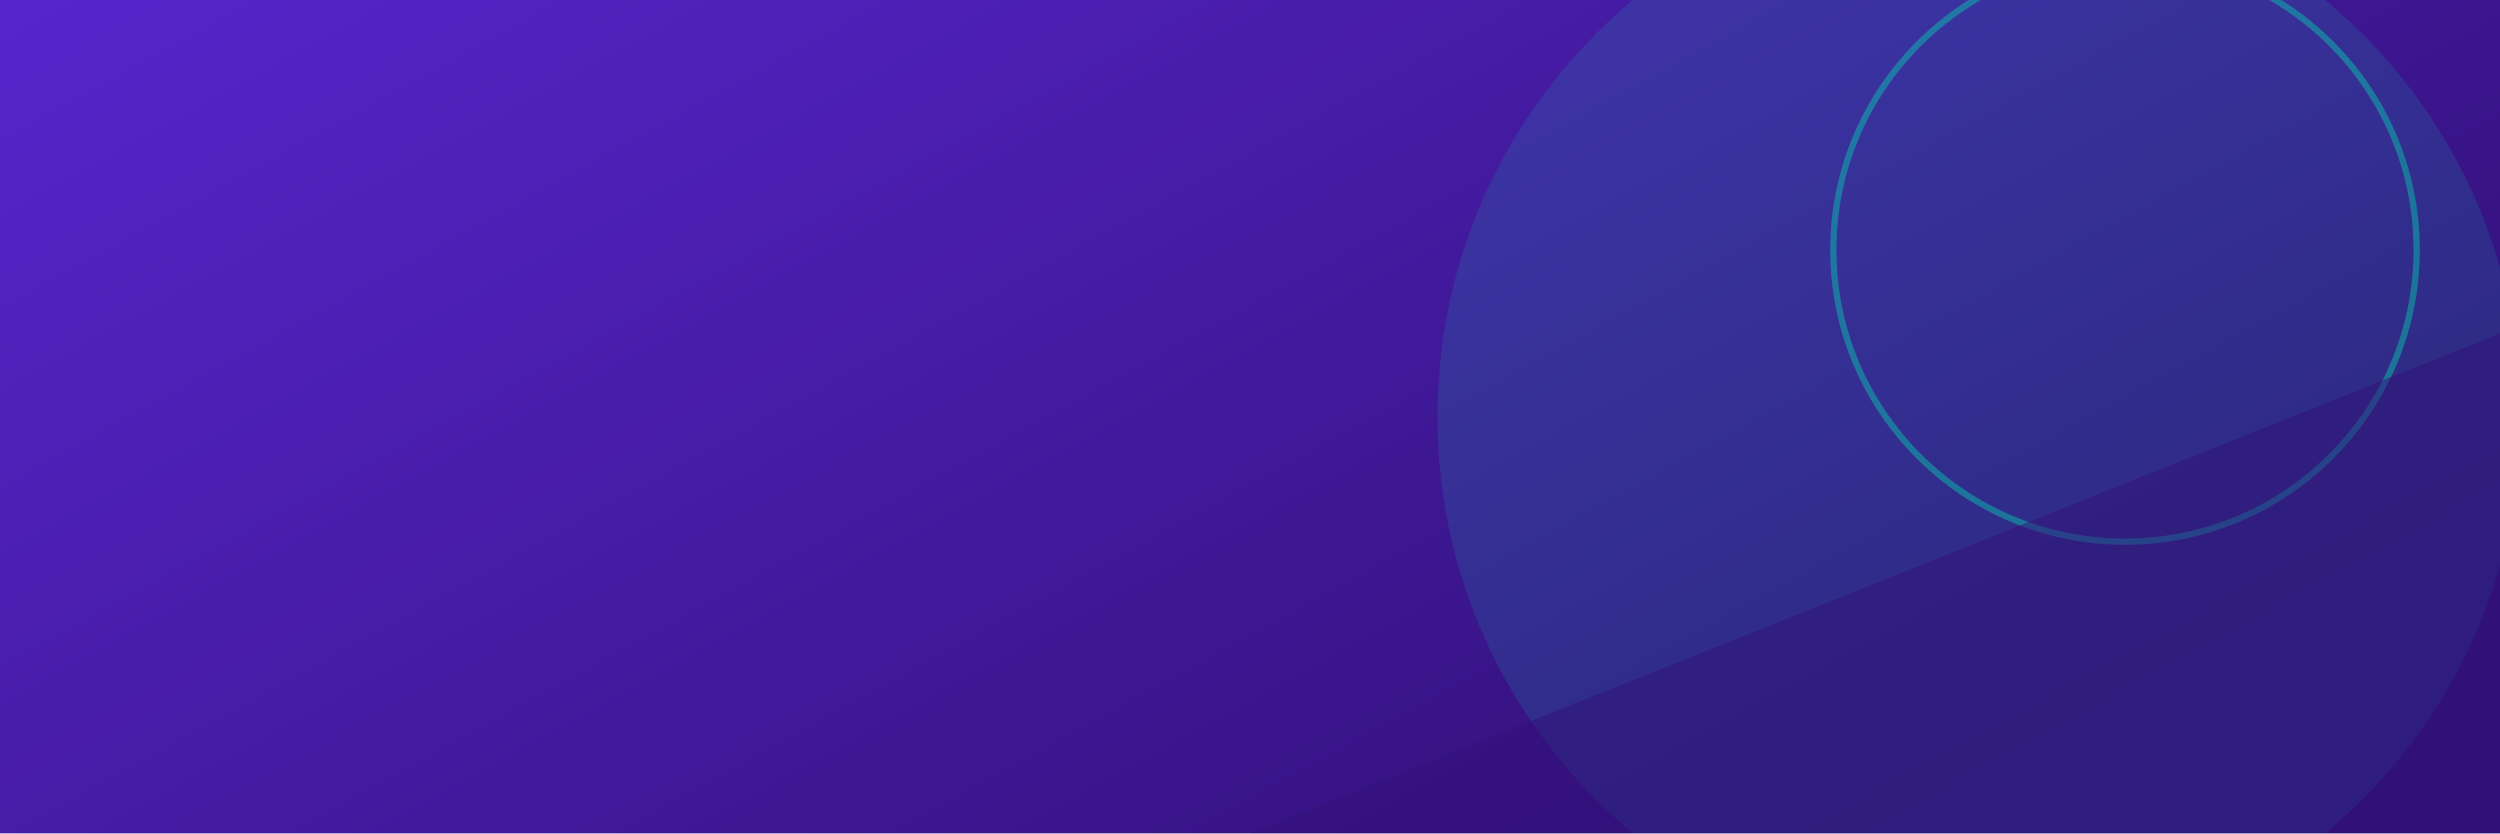
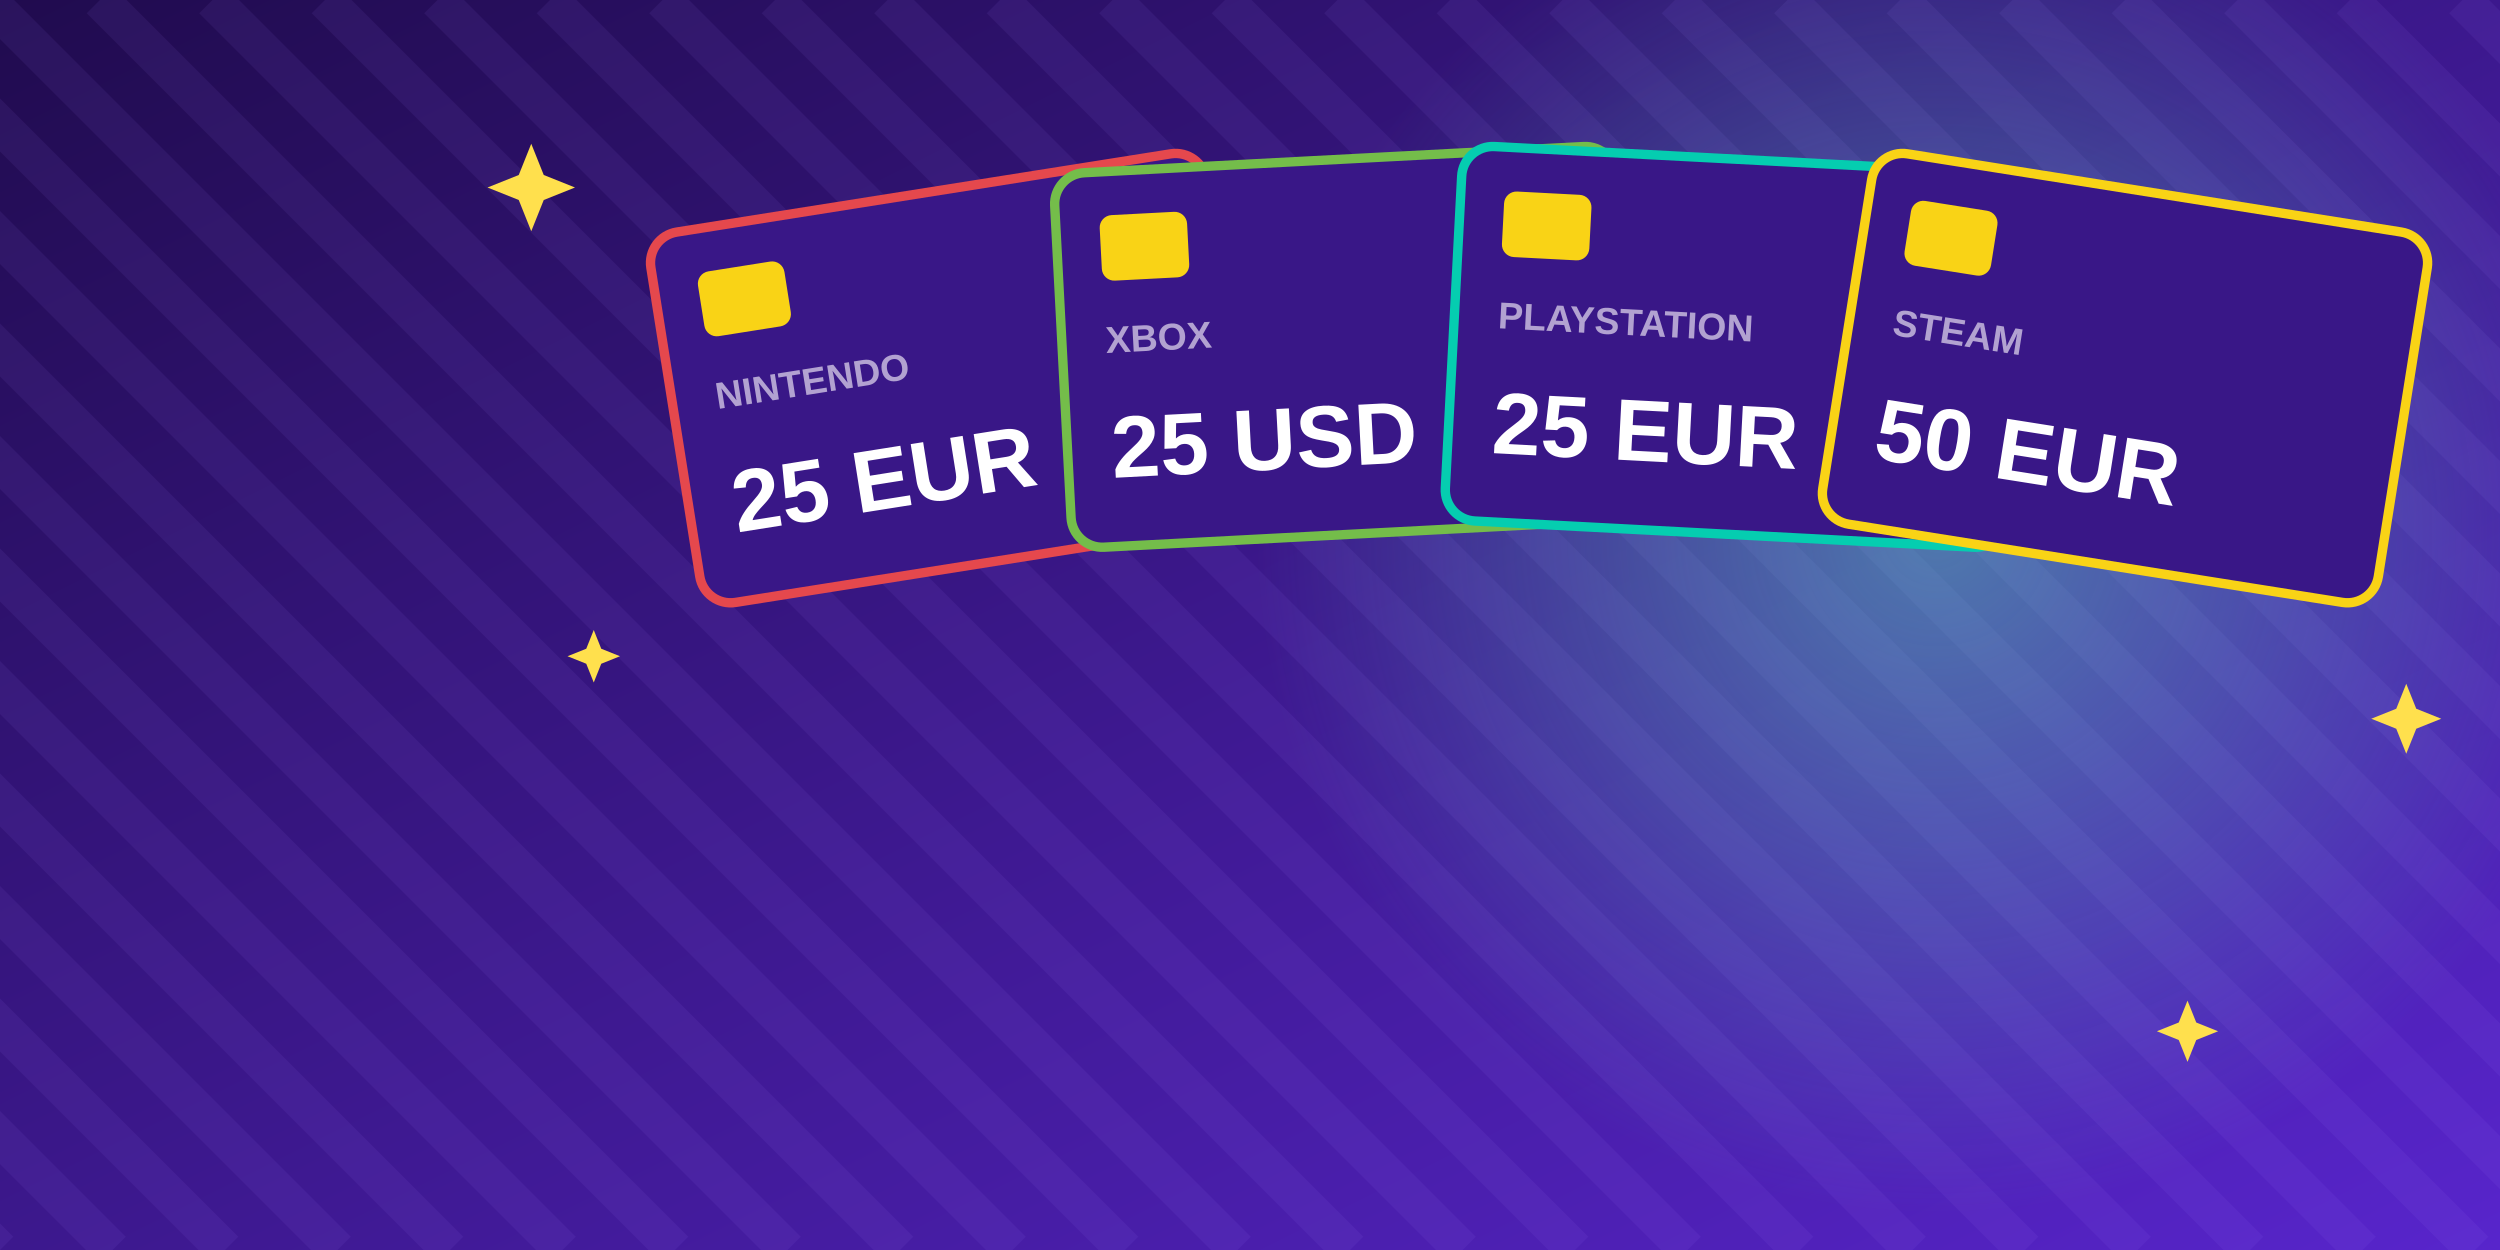
- <svg xmlns="http://www.w3.org/2000/svg" viewBox="0 0 1200 400" preserveAspectRatio="xMidYMid slice" role="img" aria-label="Banner placeholder">
+ <svg xmlns="http://www.w3.org/2000/svg" viewBox="0 0 800 400" preserveAspectRatio="xMidYMid slice" role="img" aria-label="Gift cards, delivered instantly banner art">
  <defs>
-     <linearGradient id="g" x1="0" y1="0" x2="1" y2="0.6">
-       <stop offset="0" stop-color="#5825CC" />
-       <stop offset="1" stop-color="#311078" />
+     <linearGradient id="sky" x1="0" y1="0" x2="1" y2="1">
+       <stop offset="0" stop-color="#200B4E" />
+       <stop offset="1" stop-color="#5825CC" />
    </linearGradient>
+     <radialGradient id="glow">
+       <stop offset="0" stop-color="#FFE04D" stop-opacity="0.65" />
+       <stop offset="1" stop-color="#FFE04D" stop-opacity="0" />
+     </radialGradient>
+     <radialGradient id="tealGlow">
+       <stop offset="0" stop-color="#5EEBC4" stop-opacity="0.45" />
+       <stop offset="1" stop-color="#5EEBC4" stop-opacity="0" />
+     </radialGradient>
  </defs>
-   <rect width="1200" height="400" fill="url(#g)" />
-   <circle cx="950" cy="200" r="260" fill="#05CDB0" opacity="0.14" />
-   <circle cx="1020" cy="120" r="140" fill="none" stroke="#05CDB0" stroke-width="3" opacity="0.45" />
-   <path d="M600 400 L1200 160 L1200 400 Z" fill="#311078" opacity="0.5" />
+   <rect width="800" height="400" fill="url(#sky)" />
+   <line x1="-400" y1="0" x2="0" y2="400" stroke="#A77EFE" stroke-opacity="0.08" stroke-width="12" />
+   <line x1="-364" y1="0" x2="36" y2="400" stroke="#A77EFE" stroke-opacity="0.08" stroke-width="12" />
+   <line x1="-328" y1="0" x2="72" y2="400" stroke="#A77EFE" stroke-opacity="0.08" stroke-width="12" />
+   <line x1="-292" y1="0" x2="108" y2="400" stroke="#A77EFE" stroke-opacity="0.08" stroke-width="12" />
+   <line x1="-256" y1="0" x2="144" y2="400" stroke="#A77EFE" stroke-opacity="0.08" stroke-width="12" />
+   <line x1="-220" y1="0" x2="180" y2="400" stroke="#A77EFE" stroke-opacity="0.08" stroke-width="12" />
+   <line x1="-184" y1="0" x2="216" y2="400" stroke="#A77EFE" stroke-opacity="0.08" stroke-width="12" />
+   <line x1="-148" y1="0" x2="252" y2="400" stroke="#A77EFE" stroke-opacity="0.08" stroke-width="12" />
+   <line x1="-112" y1="0" x2="288" y2="400" stroke="#A77EFE" stroke-opacity="0.08" stroke-width="12" />
+   <line x1="-76" y1="0" x2="324" y2="400" stroke="#A77EFE" stroke-opacity="0.08" stroke-width="12" />
+   <line x1="-40" y1="0" x2="360" y2="400" stroke="#A77EFE" stroke-opacity="0.08" stroke-width="12" />
+   <line x1="-4" y1="0" x2="396" y2="400" stroke="#A77EFE" stroke-opacity="0.08" stroke-width="12" />
+   <line x1="32" y1="0" x2="432" y2="400" stroke="#A77EFE" stroke-opacity="0.08" stroke-width="12" />
+   <line x1="68" y1="0" x2="468" y2="400" stroke="#A77EFE" stroke-opacity="0.08" stroke-width="12" />
+   <line x1="104" y1="0" x2="504" y2="400" stroke="#A77EFE" stroke-opacity="0.08" stroke-width="12" />
+   <line x1="140" y1="0" x2="540" y2="400" stroke="#A77EFE" stroke-opacity="0.08" stroke-width="12" />
+   <line x1="176" y1="0" x2="576" y2="400" stroke="#A77EFE" stroke-opacity="0.08" stroke-width="12" />
+   <line x1="212" y1="0" x2="612" y2="400" stroke="#A77EFE" stroke-opacity="0.08" stroke-width="12" />
+   <line x1="248" y1="0" x2="648" y2="400" stroke="#A77EFE" stroke-opacity="0.08" stroke-width="12" />
+   <line x1="284" y1="0" x2="684" y2="400" stroke="#A77EFE" stroke-opacity="0.08" stroke-width="12" />
+   <line x1="320" y1="0" x2="720" y2="400" stroke="#A77EFE" stroke-opacity="0.08" stroke-width="12" />
+   <line x1="356" y1="0" x2="756" y2="400" stroke="#A77EFE" stroke-opacity="0.08" stroke-width="12" />
+   <line x1="392" y1="0" x2="792" y2="400" stroke="#A77EFE" stroke-opacity="0.08" stroke-width="12" />
+   <line x1="428" y1="0" x2="828" y2="400" stroke="#A77EFE" stroke-opacity="0.08" stroke-width="12" />
+   <line x1="464" y1="0" x2="864" y2="400" stroke="#A77EFE" stroke-opacity="0.08" stroke-width="12" />
+   <line x1="500" y1="0" x2="900" y2="400" stroke="#A77EFE" stroke-opacity="0.08" stroke-width="12" />
+   <line x1="536" y1="0" x2="936" y2="400" stroke="#A77EFE" stroke-opacity="0.08" stroke-width="12" />
+   <line x1="572" y1="0" x2="972" y2="400" stroke="#A77EFE" stroke-opacity="0.08" stroke-width="12" />
+   <line x1="608" y1="0" x2="1008" y2="400" stroke="#A77EFE" stroke-opacity="0.08" stroke-width="12" />
+   <line x1="644" y1="0" x2="1044" y2="400" stroke="#A77EFE" stroke-opacity="0.08" stroke-width="12" />
+   <line x1="680" y1="0" x2="1080" y2="400" stroke="#A77EFE" stroke-opacity="0.08" stroke-width="12" />
+   <line x1="716" y1="0" x2="1116" y2="400" stroke="#A77EFE" stroke-opacity="0.08" stroke-width="12" />
+   <line x1="752" y1="0" x2="1152" y2="400" stroke="#A77EFE" stroke-opacity="0.08" stroke-width="12" />
+   <line x1="788" y1="0" x2="1188" y2="400" stroke="#A77EFE" stroke-opacity="0.08" stroke-width="12" />
+   <circle cx="620" cy="170" r="220" fill="url(#tealGlow)" />
+   <g transform="rotate(-9 305 121)">
+     <rect x="215" y="61" width="180" height="120" rx="10" fill="#391787" />
+     <rect x="215" y="61" width="180" height="120" rx="10" fill="none" stroke="#E5484D" stroke-width="3" />
+     <rect x="229" y="75" width="28" height="21" rx="4" fill="#F9D316" />
+     <text x="229" y="119" font-family="Arial, Helvetica, sans-serif" font-weight="700" font-size="12" fill="#B2A2D1">NINTENDO</text>
+     <text x="229" y="159" font-family="Arial, Helvetica, sans-serif" font-weight="700" font-size="28" fill="#FFFFFF">25 EUR</text>
+   </g>
+   <g transform="rotate(-3 430 111)">
+     <rect x="340" y="51" width="180" height="120" rx="10" fill="#391787" />
+     <rect x="340" y="51" width="180" height="120" rx="10" fill="none" stroke="#74BD4A" stroke-width="3" />
+     <rect x="354" y="65" width="28" height="21" rx="4" fill="#F9D316" />
+     <text x="354" y="109" font-family="Arial, Helvetica, sans-serif" font-weight="700" font-size="12" fill="#B2A2D1">XBOX</text>
+     <text x="354" y="149" font-family="Arial, Helvetica, sans-serif" font-weight="700" font-size="28" fill="#FFFFFF">25 USD</text>
+   </g>
+   <g transform="rotate(3 555 111)">
+     <rect x="465" y="51" width="180" height="120" rx="10" fill="#391787" />
+     <rect x="465" y="51" width="180" height="120" rx="10" fill="none" stroke="#05CDB0" stroke-width="3" />
+     <rect x="479" y="65" width="28" height="21" rx="4" fill="#F9D316" />
+     <text x="479" y="109" font-family="Arial, Helvetica, sans-serif" font-weight="700" font-size="12" fill="#B2A2D1">PLAYSTATION</text>
+     <text x="479" y="149" font-family="Arial, Helvetica, sans-serif" font-weight="700" font-size="28" fill="#FFFFFF">25 EUR</text>
+   </g>
+   <g transform="rotate(9 680 121)">
+     <rect x="590" y="61" width="180" height="120" rx="10" fill="#391787" />
+     <rect x="590" y="61" width="180" height="120" rx="10" fill="none" stroke="#F9D316" stroke-width="3" />
+     <rect x="604" y="75" width="28" height="21" rx="4" fill="#F9D316" />
+     <text x="604" y="119" font-family="Arial, Helvetica, sans-serif" font-weight="700" font-size="12" fill="#B2A2D1">STEAM</text>
+     <text x="604" y="159" font-family="Arial, Helvetica, sans-serif" font-weight="700" font-size="28" fill="#FFFFFF">50 EUR</text>
+   </g>
+   <path d="M0 -14 L4 -4 L14 0 L4 4 L0 14 L-4 4 L-14 0 L-4 -4 Z" fill="#FFE04D" transform="translate(170 60) scale(1.0)" />
+   <path d="M0 -14 L4 -4 L14 0 L4 4 L0 14 L-4 4 L-14 0 L-4 -4 Z" fill="#FFE04D" transform="translate(770 230) scale(0.8)" />
+   <path d="M0 -14 L4 -4 L14 0 L4 4 L0 14 L-4 4 L-14 0 L-4 -4 Z" fill="#FFE04D" transform="translate(700 330) scale(0.7)" />
+   <path d="M0 -14 L4 -4 L14 0 L4 4 L0 14 L-4 4 L-14 0 L-4 -4 Z" fill="#FFE04D" transform="translate(190 210) scale(0.6)" />
</svg>
